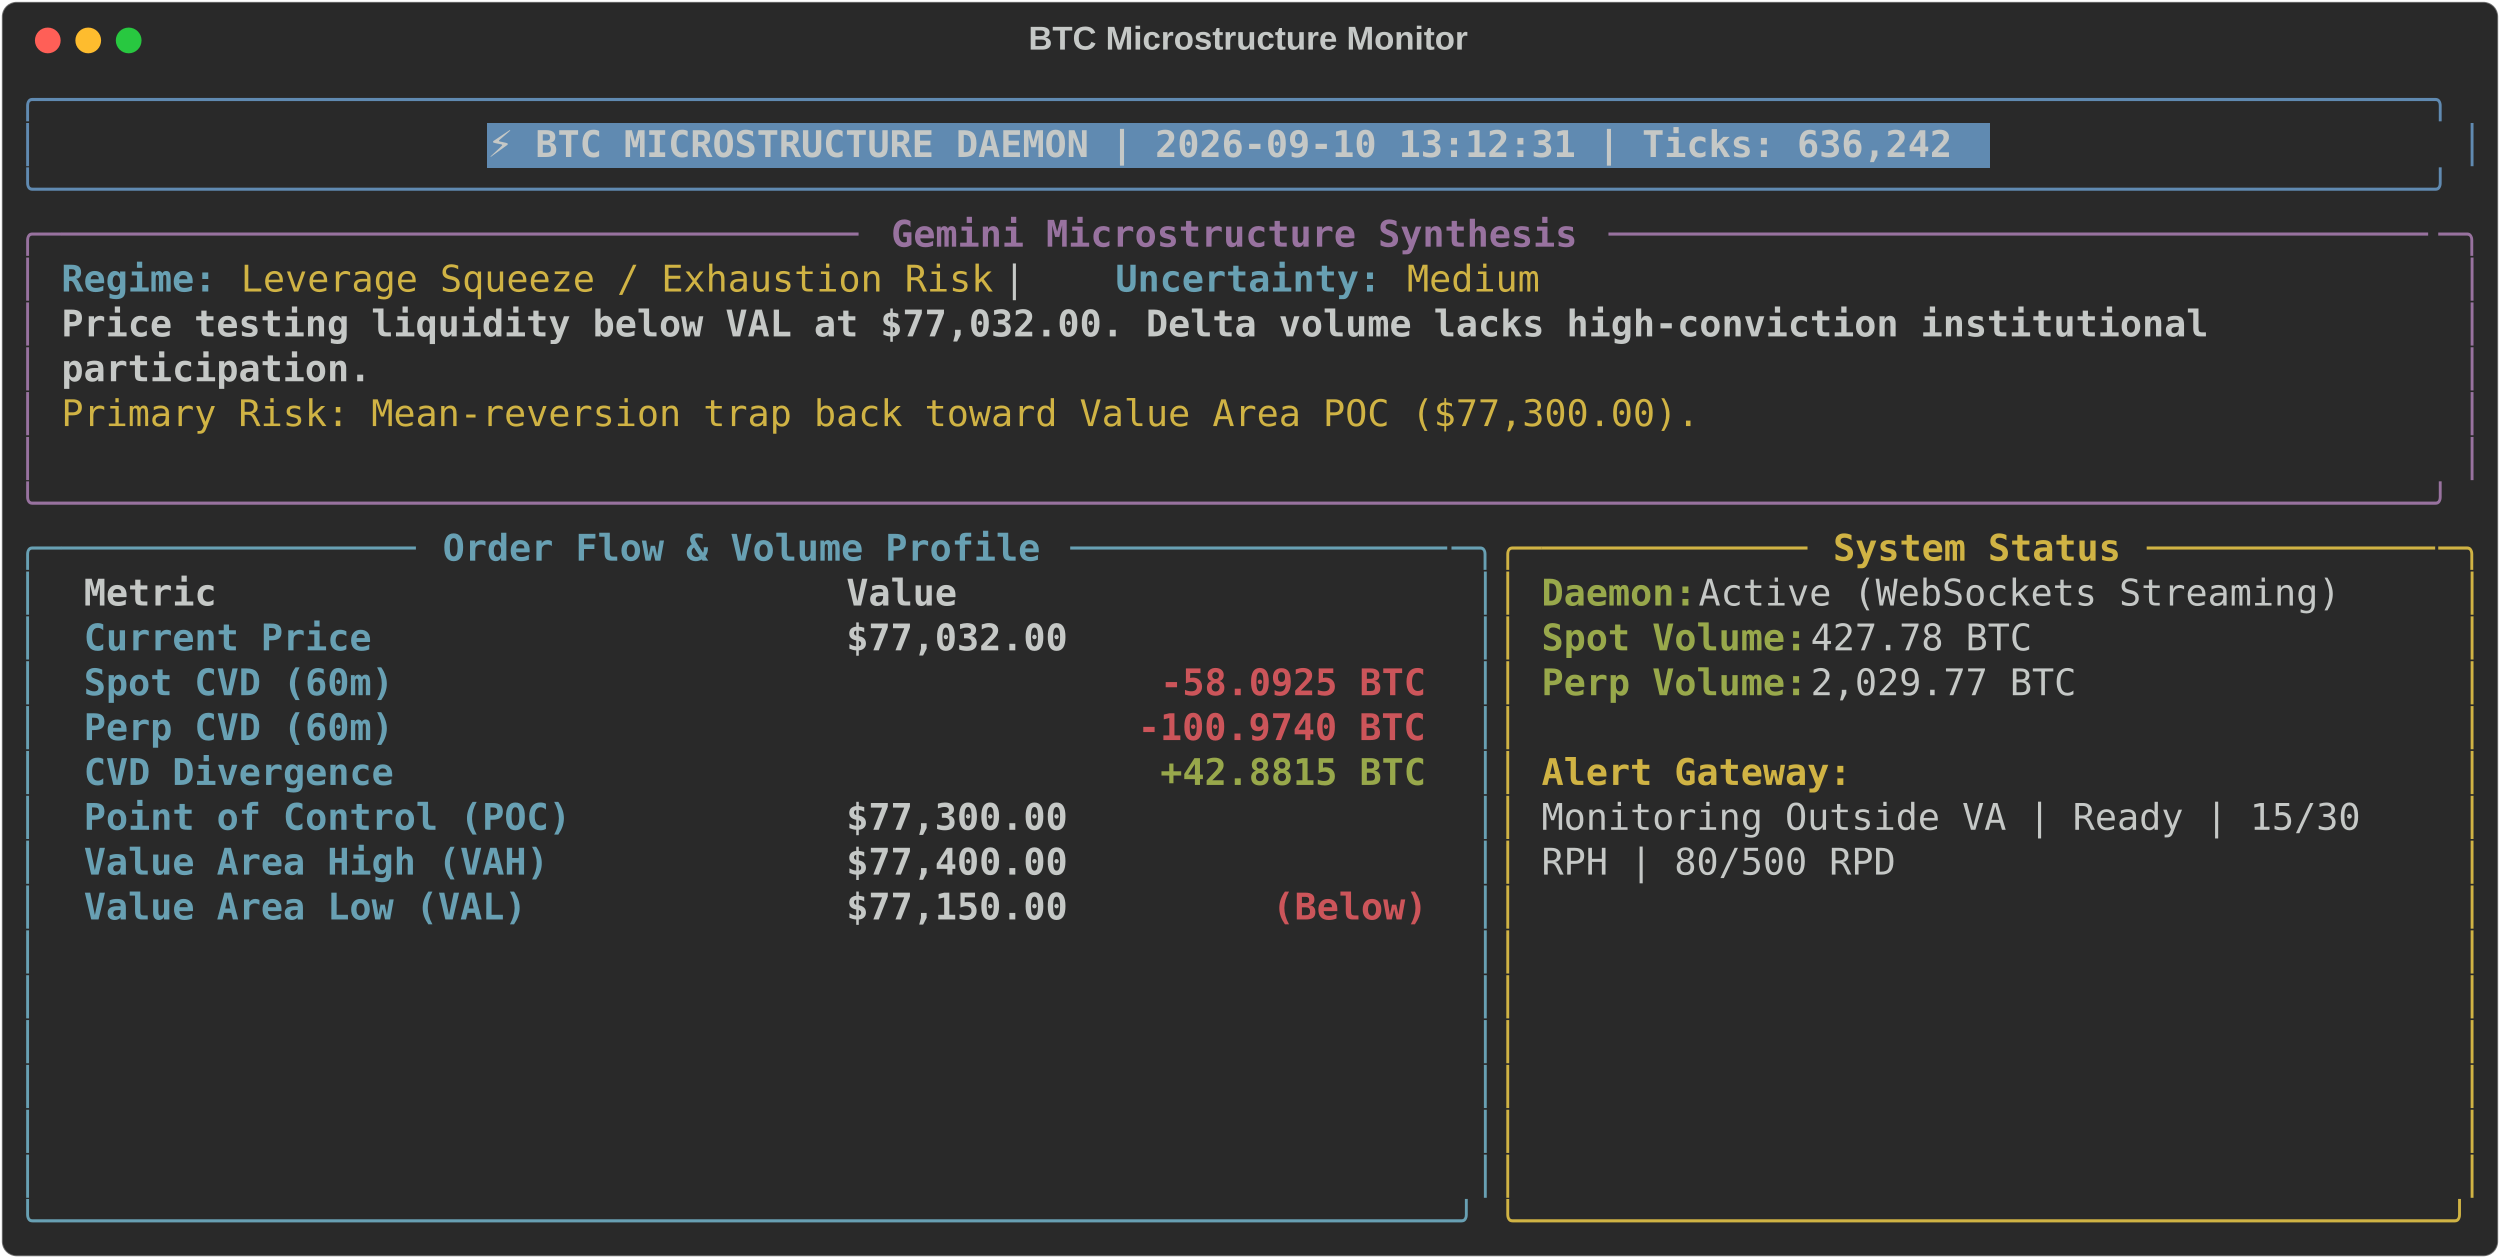
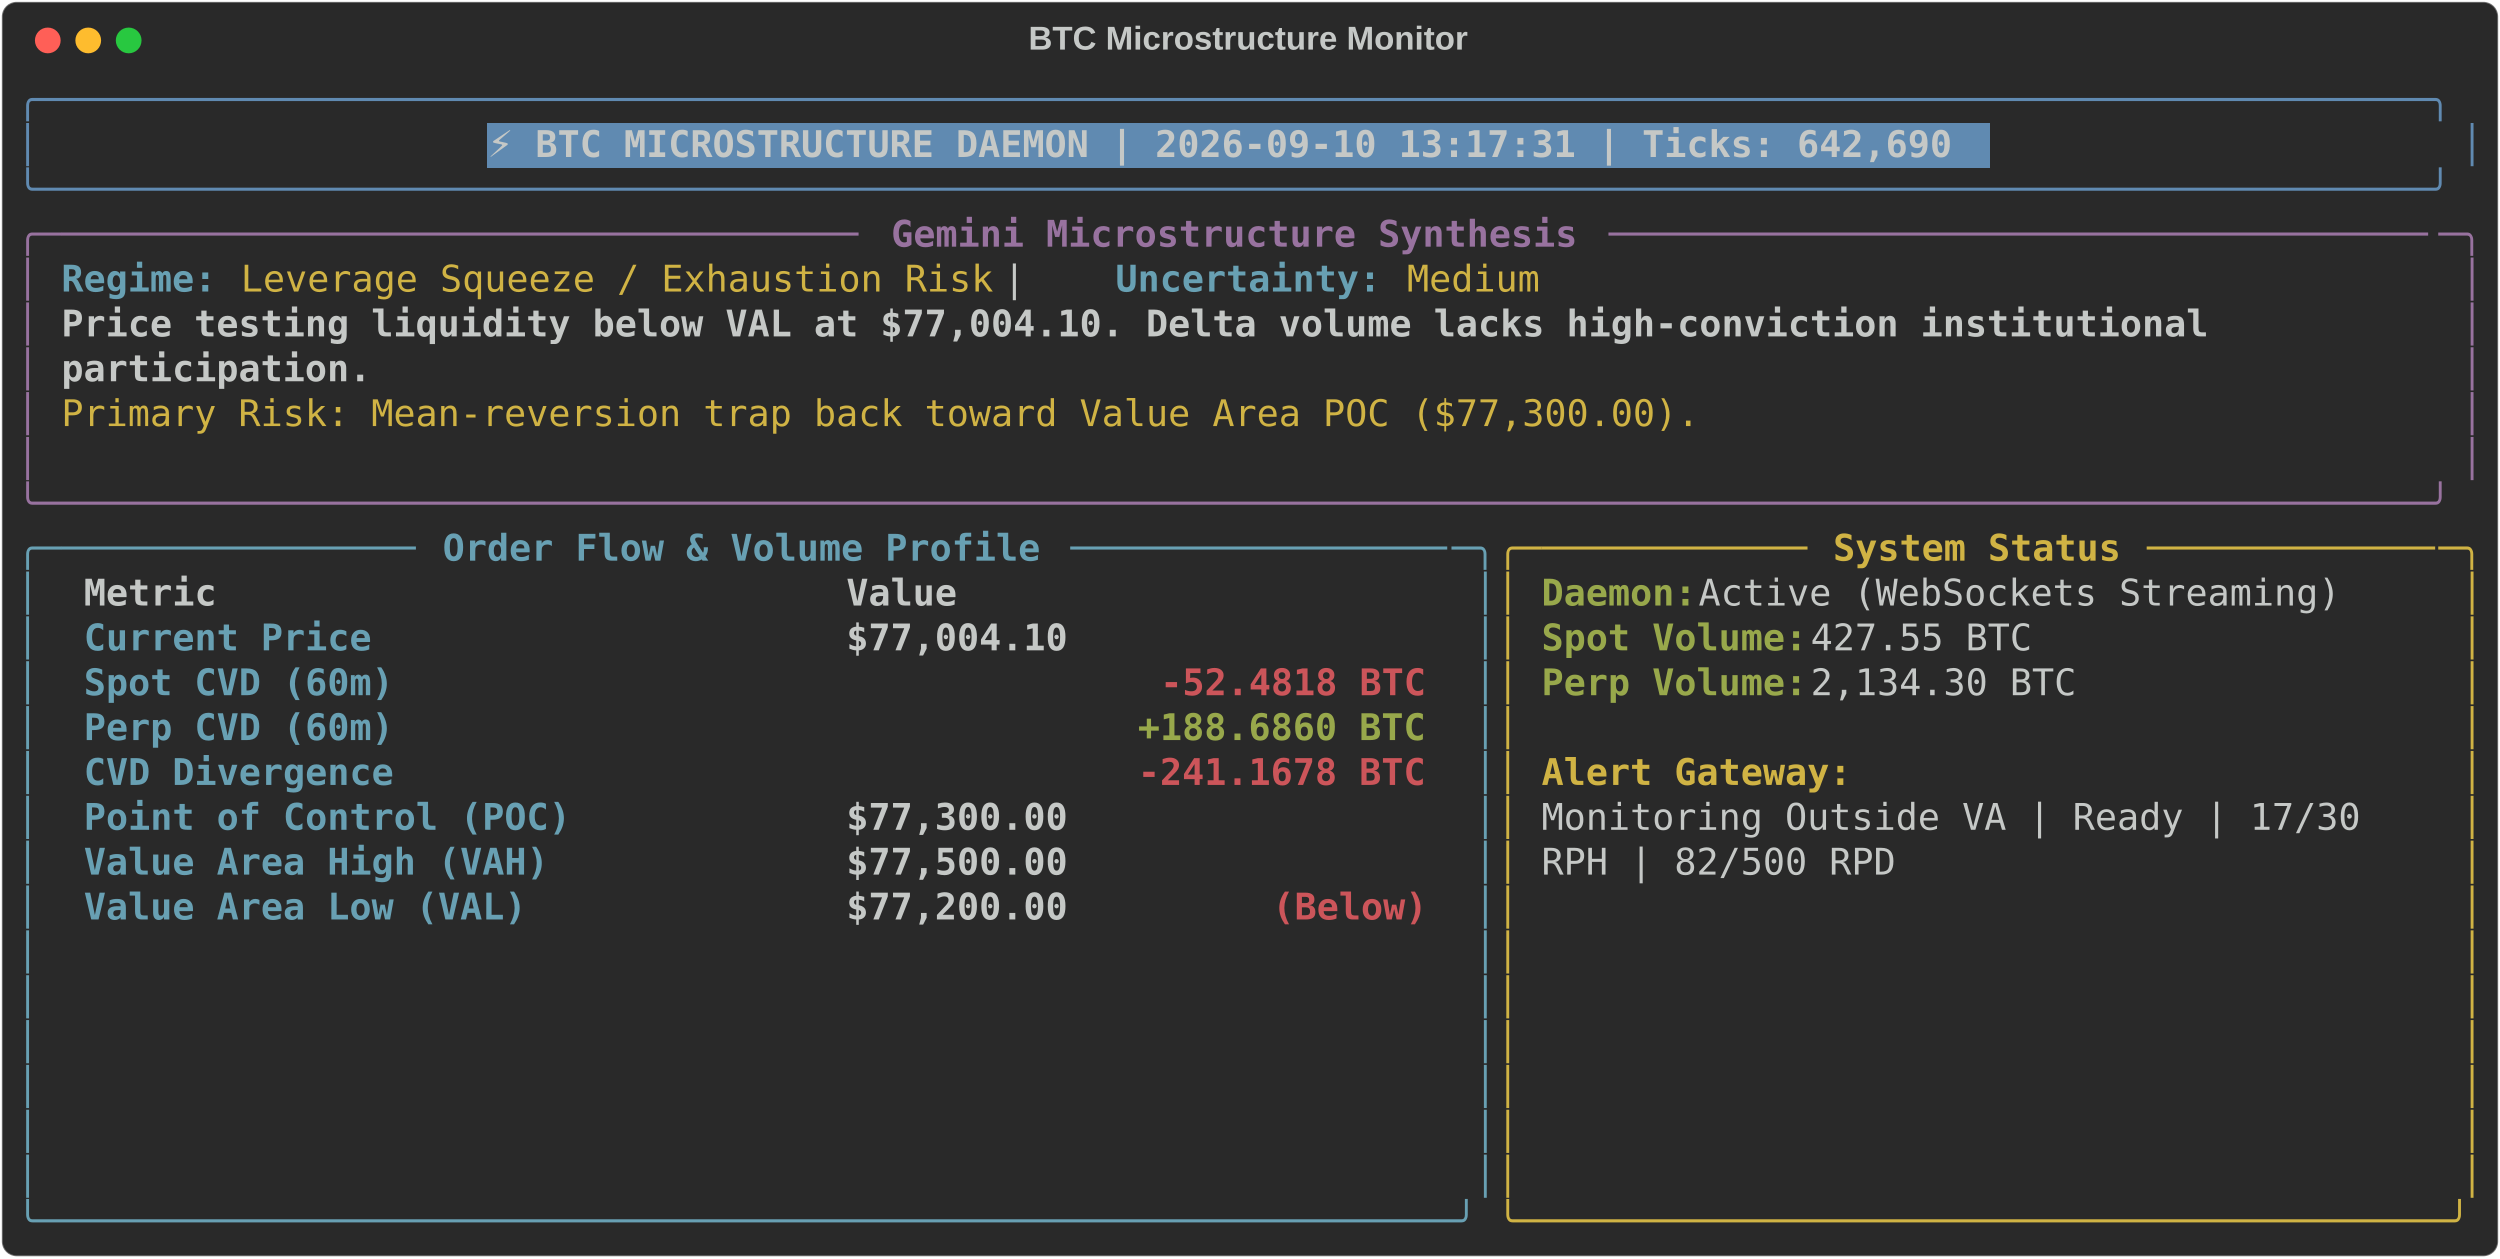
<svg xmlns="http://www.w3.org/2000/svg" class="rich-terminal" viewBox="0 0 1360 684.4">
  <style>

    @font-face {
        font-family: "Fira Code";
        src: local("FiraCode-Regular"),
                url("https://cdnjs.cloudflare.com/ajax/libs/firacode/6.2.0/woff2/FiraCode-Regular.woff2") format("woff2"),
                url("https://cdnjs.cloudflare.com/ajax/libs/firacode/6.2.0/woff/FiraCode-Regular.woff") format("woff");
        font-style: normal;
        font-weight: 400;
    }
    @font-face {
        font-family: "Fira Code";
        src: local("FiraCode-Bold"),
                url("https://cdnjs.cloudflare.com/ajax/libs/firacode/6.2.0/woff2/FiraCode-Bold.woff2") format("woff2"),
                url("https://cdnjs.cloudflare.com/ajax/libs/firacode/6.2.0/woff/FiraCode-Bold.woff") format("woff");
        font-style: bold;
        font-weight: 700;
    }

-     .terminal-1082432716-matrix {
+     .terminal-3549732067-matrix {
        font-family: Fira Code, monospace;
        font-size: 20px;
        line-height: 24.4px;
        font-variant-east-asian: full-width;
    }

-     .terminal-1082432716-title {
+     .terminal-3549732067-title {
        font-size: 18px;
        font-weight: bold;
        font-family: arial;
    }

-     .terminal-1082432716-r1 { fill: #608ab1 }
- .terminal-1082432716-r2 { fill: #c5c8c6 }
- .terminal-1082432716-r3 { fill: #c5c8c6;font-weight: bold }
- .terminal-1082432716-r4 { fill: #98729f }
- .terminal-1082432716-r5 { fill: #98729f;font-weight: bold }
- .terminal-1082432716-r6 { fill: #68a0b3;font-weight: bold }
- .terminal-1082432716-r7 { fill: #d0b344 }
- .terminal-1082432716-r8 { fill: #68a0b3 }
- .terminal-1082432716-r9 { fill: #d0b344;font-weight: bold }
- .terminal-1082432716-r10 { fill: #98a84b;font-weight: bold }
- .terminal-1082432716-r11 { fill: #cc555a;font-weight: bold }
+     .terminal-3549732067-r1 { fill: #608ab1 }
+ .terminal-3549732067-r2 { fill: #c5c8c6 }
+ .terminal-3549732067-r3 { fill: #c5c8c6;font-weight: bold }
+ .terminal-3549732067-r4 { fill: #98729f }
+ .terminal-3549732067-r5 { fill: #98729f;font-weight: bold }
+ .terminal-3549732067-r6 { fill: #68a0b3;font-weight: bold }
+ .terminal-3549732067-r7 { fill: #d0b344 }
+ .terminal-3549732067-r8 { fill: #68a0b3 }
+ .terminal-3549732067-r9 { fill: #d0b344;font-weight: bold }
+ .terminal-3549732067-r10 { fill: #98a84b;font-weight: bold }
+ .terminal-3549732067-r11 { fill: #cc555a;font-weight: bold }
    </style>
  <defs>
-     <clipPath id="terminal-1082432716-clip-terminal">
+     <clipPath id="terminal-3549732067-clip-terminal">
      <rect x="0" y="0" width="1341.0" height="633.4" />
    </clipPath>
-     <clipPath id="terminal-1082432716-line-0">
+     <clipPath id="terminal-3549732067-line-0">
      <rect x="0" y="1.5" width="1342" height="24.65" />
    </clipPath>
-     <clipPath id="terminal-1082432716-line-1">
+     <clipPath id="terminal-3549732067-line-1">
      <rect x="0" y="25.9" width="1342" height="24.65" />
    </clipPath>
-     <clipPath id="terminal-1082432716-line-2">
+     <clipPath id="terminal-3549732067-line-2">
      <rect x="0" y="50.3" width="1342" height="24.65" />
    </clipPath>
-     <clipPath id="terminal-1082432716-line-3">
+     <clipPath id="terminal-3549732067-line-3">
      <rect x="0" y="74.7" width="1342" height="24.65" />
    </clipPath>
-     <clipPath id="terminal-1082432716-line-4">
+     <clipPath id="terminal-3549732067-line-4">
      <rect x="0" y="99.1" width="1342" height="24.65" />
    </clipPath>
-     <clipPath id="terminal-1082432716-line-5">
+     <clipPath id="terminal-3549732067-line-5">
      <rect x="0" y="123.5" width="1342" height="24.65" />
    </clipPath>
-     <clipPath id="terminal-1082432716-line-6">
+     <clipPath id="terminal-3549732067-line-6">
      <rect x="0" y="147.9" width="1342" height="24.65" />
    </clipPath>
-     <clipPath id="terminal-1082432716-line-7">
+     <clipPath id="terminal-3549732067-line-7">
      <rect x="0" y="172.3" width="1342" height="24.65" />
    </clipPath>
-     <clipPath id="terminal-1082432716-line-8">
+     <clipPath id="terminal-3549732067-line-8">
      <rect x="0" y="196.7" width="1342" height="24.65" />
    </clipPath>
-     <clipPath id="terminal-1082432716-line-9">
+     <clipPath id="terminal-3549732067-line-9">
      <rect x="0" y="221.1" width="1342" height="24.65" />
    </clipPath>
-     <clipPath id="terminal-1082432716-line-10">
+     <clipPath id="terminal-3549732067-line-10">
      <rect x="0" y="245.5" width="1342" height="24.65" />
    </clipPath>
-     <clipPath id="terminal-1082432716-line-11">
+     <clipPath id="terminal-3549732067-line-11">
      <rect x="0" y="269.9" width="1342" height="24.65" />
    </clipPath>
-     <clipPath id="terminal-1082432716-line-12">
+     <clipPath id="terminal-3549732067-line-12">
      <rect x="0" y="294.3" width="1342" height="24.65" />
    </clipPath>
-     <clipPath id="terminal-1082432716-line-13">
+     <clipPath id="terminal-3549732067-line-13">
      <rect x="0" y="318.7" width="1342" height="24.65" />
    </clipPath>
-     <clipPath id="terminal-1082432716-line-14">
+     <clipPath id="terminal-3549732067-line-14">
      <rect x="0" y="343.1" width="1342" height="24.65" />
    </clipPath>
-     <clipPath id="terminal-1082432716-line-15">
+     <clipPath id="terminal-3549732067-line-15">
      <rect x="0" y="367.5" width="1342" height="24.65" />
    </clipPath>
-     <clipPath id="terminal-1082432716-line-16">
+     <clipPath id="terminal-3549732067-line-16">
      <rect x="0" y="391.9" width="1342" height="24.65" />
    </clipPath>
-     <clipPath id="terminal-1082432716-line-17">
+     <clipPath id="terminal-3549732067-line-17">
      <rect x="0" y="416.3" width="1342" height="24.65" />
    </clipPath>
-     <clipPath id="terminal-1082432716-line-18">
+     <clipPath id="terminal-3549732067-line-18">
      <rect x="0" y="440.7" width="1342" height="24.65" />
    </clipPath>
-     <clipPath id="terminal-1082432716-line-19">
+     <clipPath id="terminal-3549732067-line-19">
      <rect x="0" y="465.1" width="1342" height="24.65" />
    </clipPath>
-     <clipPath id="terminal-1082432716-line-20">
+     <clipPath id="terminal-3549732067-line-20">
      <rect x="0" y="489.5" width="1342" height="24.65" />
    </clipPath>
-     <clipPath id="terminal-1082432716-line-21">
+     <clipPath id="terminal-3549732067-line-21">
      <rect x="0" y="513.9" width="1342" height="24.65" />
    </clipPath>
-     <clipPath id="terminal-1082432716-line-22">
+     <clipPath id="terminal-3549732067-line-22">
      <rect x="0" y="538.3" width="1342" height="24.65" />
    </clipPath>
-     <clipPath id="terminal-1082432716-line-23">
+     <clipPath id="terminal-3549732067-line-23">
      <rect x="0" y="562.7" width="1342" height="24.65" />
    </clipPath>
-     <clipPath id="terminal-1082432716-line-24">
+     <clipPath id="terminal-3549732067-line-24">
      <rect x="0" y="587.1" width="1342" height="24.65" />
    </clipPath>
  </defs>
  <rect fill="#292929" stroke="rgba(255,255,255,0.35)" stroke-width="1" x="1" y="1" width="1358" height="682.4" rx="8" />
-   <text class="terminal-1082432716-title" fill="#c5c8c6" text-anchor="middle" x="679" y="27">BTC Microstructure Monitor</text>
+   <text class="terminal-3549732067-title" fill="#c5c8c6" text-anchor="middle" x="679" y="27">BTC Microstructure Monitor</text>
  <g transform="translate(26,22)">
    <circle cx="0" cy="0" r="7" fill="#ff5f57" />
    <circle cx="22" cy="0" r="7" fill="#febc2e" />
    <circle cx="44" cy="0" r="7" fill="#28c840" />
  </g>
-   <g transform="translate(9, 41)" clip-path="url(#terminal-1082432716-clip-terminal)">
+   <g transform="translate(9, 41)" clip-path="url(#terminal-3549732067-clip-terminal)">
    <rect fill="#608ab1" x="256.2" y="25.9" width="817.4" height="24.65" shape-rendering="crispEdges" />
-     <g class="terminal-1082432716-matrix">
-       <text class="terminal-1082432716-r1" x="0" y="20" textLength="1342" clip-path="url(#terminal-1082432716-line-0)">╭────────────────────────────────────────────────────────────────────────────────────────────────────────────╮</text>
-       <text class="terminal-1082432716-r2" x="1342" y="20" textLength="12.2" clip-path="url(#terminal-1082432716-line-0)">
- </text>
-       <text class="terminal-1082432716-r1" x="0" y="44.4" textLength="12.2" clip-path="url(#terminal-1082432716-line-1)">│</text>
-       <text class="terminal-1082432716-r3" x="256.2" y="44.4" textLength="805.2" clip-path="url(#terminal-1082432716-line-1)">⚡ BTC MICROSTRUCTURE DAEMON | 2026-09-10 13:12:31 | Ticks: 636,242</text>
-       <text class="terminal-1082432716-r1" x="1329.8" y="44.4" textLength="12.2" clip-path="url(#terminal-1082432716-line-1)">│</text>
-       <text class="terminal-1082432716-r2" x="1342" y="44.4" textLength="12.2" clip-path="url(#terminal-1082432716-line-1)">
- </text>
-       <text class="terminal-1082432716-r1" x="0" y="68.8" textLength="1342" clip-path="url(#terminal-1082432716-line-2)">╰────────────────────────────────────────────────────────────────────────────────────────────────────────────╯</text>
-       <text class="terminal-1082432716-r2" x="1342" y="68.8" textLength="12.2" clip-path="url(#terminal-1082432716-line-2)">
- </text>
-       <text class="terminal-1082432716-r4" x="0" y="93.2" textLength="24.4" clip-path="url(#terminal-1082432716-line-3)">╭─</text>
-       <text class="terminal-1082432716-r4" x="24.4" y="93.2" textLength="439.2" clip-path="url(#terminal-1082432716-line-3)">────────────────────────────────────</text>
-       <text class="terminal-1082432716-r5" x="475.8" y="93.2" textLength="378.2" clip-path="url(#terminal-1082432716-line-3)">Gemini Microstructure Synthesis</text>
-       <text class="terminal-1082432716-r4" x="866.2" y="93.2" textLength="451.4" clip-path="url(#terminal-1082432716-line-3)">─────────────────────────────────────</text>
-       <text class="terminal-1082432716-r4" x="1317.6" y="93.2" textLength="24.4" clip-path="url(#terminal-1082432716-line-3)">─╮</text>
-       <text class="terminal-1082432716-r2" x="1342" y="93.2" textLength="12.2" clip-path="url(#terminal-1082432716-line-3)">
- </text>
-       <text class="terminal-1082432716-r4" x="0" y="117.6" textLength="12.2" clip-path="url(#terminal-1082432716-line-4)">│</text>
-       <text class="terminal-1082432716-r6" x="24.4" y="117.6" textLength="85.4" clip-path="url(#terminal-1082432716-line-4)">Regime:</text>
-       <text class="terminal-1082432716-r7" x="122" y="117.6" textLength="414.8" clip-path="url(#terminal-1082432716-line-4)">Leverage Squeeze / Exhaustion Risk</text>
-       <text class="terminal-1082432716-r2" x="536.8" y="117.6" textLength="61" clip-path="url(#terminal-1082432716-line-4)">  |  </text>
-       <text class="terminal-1082432716-r6" x="597.8" y="117.6" textLength="146.4" clip-path="url(#terminal-1082432716-line-4)">Uncertainty:</text>
-       <text class="terminal-1082432716-r7" x="756.4" y="117.6" textLength="73.2" clip-path="url(#terminal-1082432716-line-4)">Medium</text>
-       <text class="terminal-1082432716-r4" x="1329.8" y="117.6" textLength="12.2" clip-path="url(#terminal-1082432716-line-4)">│</text>
-       <text class="terminal-1082432716-r2" x="1342" y="117.6" textLength="12.2" clip-path="url(#terminal-1082432716-line-4)">
- </text>
-       <text class="terminal-1082432716-r4" x="0" y="142" textLength="12.2" clip-path="url(#terminal-1082432716-line-5)">│</text>
-       <text class="terminal-1082432716-r3" x="24.4" y="142" textLength="1195.6" clip-path="url(#terminal-1082432716-line-5)">Price testing liquidity below VAL at $77,032.00. Delta volume lacks high-conviction institutional </text>
-       <text class="terminal-1082432716-r4" x="1329.8" y="142" textLength="12.2" clip-path="url(#terminal-1082432716-line-5)">│</text>
-       <text class="terminal-1082432716-r2" x="1342" y="142" textLength="12.2" clip-path="url(#terminal-1082432716-line-5)">
- </text>
-       <text class="terminal-1082432716-r4" x="0" y="166.4" textLength="12.2" clip-path="url(#terminal-1082432716-line-6)">│</text>
-       <text class="terminal-1082432716-r3" x="24.4" y="166.4" textLength="170.8" clip-path="url(#terminal-1082432716-line-6)">participation.</text>
-       <text class="terminal-1082432716-r4" x="1329.8" y="166.4" textLength="12.2" clip-path="url(#terminal-1082432716-line-6)">│</text>
-       <text class="terminal-1082432716-r2" x="1342" y="166.4" textLength="12.2" clip-path="url(#terminal-1082432716-line-6)">
- </text>
-       <text class="terminal-1082432716-r4" x="0" y="190.8" textLength="12.2" clip-path="url(#terminal-1082432716-line-7)">│</text>
-       <text class="terminal-1082432716-r7" x="24.4" y="190.8" textLength="902.8" clip-path="url(#terminal-1082432716-line-7)">Primary Risk: Mean-reversion trap back toward Value Area POC ($77,300.00).</text>
-       <text class="terminal-1082432716-r4" x="1329.8" y="190.8" textLength="12.2" clip-path="url(#terminal-1082432716-line-7)">│</text>
-       <text class="terminal-1082432716-r2" x="1342" y="190.8" textLength="12.2" clip-path="url(#terminal-1082432716-line-7)">
- </text>
-       <text class="terminal-1082432716-r4" x="0" y="215.2" textLength="12.2" clip-path="url(#terminal-1082432716-line-8)">│</text>
-       <text class="terminal-1082432716-r4" x="1329.8" y="215.2" textLength="12.2" clip-path="url(#terminal-1082432716-line-8)">│</text>
-       <text class="terminal-1082432716-r2" x="1342" y="215.2" textLength="12.2" clip-path="url(#terminal-1082432716-line-8)">
- </text>
-       <text class="terminal-1082432716-r4" x="0" y="239.6" textLength="1342" clip-path="url(#terminal-1082432716-line-9)">╰────────────────────────────────────────────────────────────────────────────────────────────────────────────╯</text>
-       <text class="terminal-1082432716-r2" x="1342" y="239.6" textLength="12.2" clip-path="url(#terminal-1082432716-line-9)">
- </text>
-       <text class="terminal-1082432716-r8" x="0" y="264" textLength="24.4" clip-path="url(#terminal-1082432716-line-10)">╭─</text>
-       <text class="terminal-1082432716-r8" x="24.4" y="264" textLength="195.2" clip-path="url(#terminal-1082432716-line-10)">────────────────</text>
-       <text class="terminal-1082432716-r6" x="231.8" y="264" textLength="329.4" clip-path="url(#terminal-1082432716-line-10)">Order Flow &amp; Volume Profile</text>
-       <text class="terminal-1082432716-r8" x="573.4" y="264" textLength="207.4" clip-path="url(#terminal-1082432716-line-10)">─────────────────</text>
-       <text class="terminal-1082432716-r8" x="780.8" y="264" textLength="24.4" clip-path="url(#terminal-1082432716-line-10)">─╮</text>
-       <text class="terminal-1082432716-r7" x="805.2" y="264" textLength="24.4" clip-path="url(#terminal-1082432716-line-10)">╭─</text>
-       <text class="terminal-1082432716-r7" x="829.6" y="264" textLength="146.4" clip-path="url(#terminal-1082432716-line-10)">────────────</text>
-       <text class="terminal-1082432716-r9" x="988.2" y="264" textLength="158.6" clip-path="url(#terminal-1082432716-line-10)">System Status</text>
-       <text class="terminal-1082432716-r7" x="1159" y="264" textLength="158.6" clip-path="url(#terminal-1082432716-line-10)">─────────────</text>
-       <text class="terminal-1082432716-r7" x="1317.6" y="264" textLength="24.4" clip-path="url(#terminal-1082432716-line-10)">─╮</text>
-       <text class="terminal-1082432716-r2" x="1342" y="264" textLength="12.2" clip-path="url(#terminal-1082432716-line-10)">
- </text>
-       <text class="terminal-1082432716-r8" x="0" y="288.4" textLength="12.2" clip-path="url(#terminal-1082432716-line-11)">│</text>
-       <text class="terminal-1082432716-r3" x="36.6" y="288.4" textLength="390.4" clip-path="url(#terminal-1082432716-line-11)">Metric                          </text>
-       <text class="terminal-1082432716-r3" x="451.4" y="288.4" textLength="317.2" clip-path="url(#terminal-1082432716-line-11)">                     Value</text>
-       <text class="terminal-1082432716-r8" x="793" y="288.4" textLength="12.2" clip-path="url(#terminal-1082432716-line-11)">│</text>
-       <text class="terminal-1082432716-r7" x="805.2" y="288.4" textLength="12.2" clip-path="url(#terminal-1082432716-line-11)">│</text>
-       <text class="terminal-1082432716-r10" x="829.6" y="288.4" textLength="85.4" clip-path="url(#terminal-1082432716-line-11)">Daemon:</text>
-       <text class="terminal-1082432716-r2" x="915" y="288.4" textLength="366" clip-path="url(#terminal-1082432716-line-11)"> Active (WebSockets Streaming)</text>
-       <text class="terminal-1082432716-r7" x="1329.8" y="288.4" textLength="12.2" clip-path="url(#terminal-1082432716-line-11)">│</text>
-       <text class="terminal-1082432716-r2" x="1342" y="288.4" textLength="12.2" clip-path="url(#terminal-1082432716-line-11)">
- </text>
-       <text class="terminal-1082432716-r8" x="0" y="312.8" textLength="12.2" clip-path="url(#terminal-1082432716-line-12)">│</text>
-       <text class="terminal-1082432716-r6" x="36.6" y="312.8" textLength="390.4" clip-path="url(#terminal-1082432716-line-12)">Current Price                   </text>
-       <text class="terminal-1082432716-r3" x="451.4" y="312.8" textLength="317.2" clip-path="url(#terminal-1082432716-line-12)">                $77,032.00</text>
-       <text class="terminal-1082432716-r8" x="793" y="312.8" textLength="12.2" clip-path="url(#terminal-1082432716-line-12)">│</text>
-       <text class="terminal-1082432716-r7" x="805.2" y="312.8" textLength="12.2" clip-path="url(#terminal-1082432716-line-12)">│</text>
-       <text class="terminal-1082432716-r10" x="829.6" y="312.8" textLength="146.4" clip-path="url(#terminal-1082432716-line-12)">Spot Volume:</text>
-       <text class="terminal-1082432716-r2" x="976" y="312.8" textLength="134.2" clip-path="url(#terminal-1082432716-line-12)"> 427.78 BTC</text>
-       <text class="terminal-1082432716-r7" x="1329.8" y="312.8" textLength="12.2" clip-path="url(#terminal-1082432716-line-12)">│</text>
-       <text class="terminal-1082432716-r2" x="1342" y="312.8" textLength="12.2" clip-path="url(#terminal-1082432716-line-12)">
- </text>
-       <text class="terminal-1082432716-r8" x="0" y="337.2" textLength="12.2" clip-path="url(#terminal-1082432716-line-13)">│</text>
-       <text class="terminal-1082432716-r6" x="36.6" y="337.2" textLength="390.4" clip-path="url(#terminal-1082432716-line-13)">Spot CVD (60m)                  </text>
-       <text class="terminal-1082432716-r11" x="622.2" y="337.2" textLength="146.4" clip-path="url(#terminal-1082432716-line-13)">-58.0925 BTC</text>
-       <text class="terminal-1082432716-r8" x="793" y="337.2" textLength="12.2" clip-path="url(#terminal-1082432716-line-13)">│</text>
-       <text class="terminal-1082432716-r7" x="805.2" y="337.2" textLength="12.2" clip-path="url(#terminal-1082432716-line-13)">│</text>
-       <text class="terminal-1082432716-r10" x="829.6" y="337.2" textLength="146.4" clip-path="url(#terminal-1082432716-line-13)">Perp Volume:</text>
-       <text class="terminal-1082432716-r2" x="976" y="337.2" textLength="158.6" clip-path="url(#terminal-1082432716-line-13)"> 2,029.77 BTC</text>
-       <text class="terminal-1082432716-r7" x="1329.8" y="337.2" textLength="12.2" clip-path="url(#terminal-1082432716-line-13)">│</text>
-       <text class="terminal-1082432716-r2" x="1342" y="337.2" textLength="12.2" clip-path="url(#terminal-1082432716-line-13)">
- </text>
-       <text class="terminal-1082432716-r8" x="0" y="361.6" textLength="12.2" clip-path="url(#terminal-1082432716-line-14)">│</text>
-       <text class="terminal-1082432716-r6" x="36.6" y="361.6" textLength="390.4" clip-path="url(#terminal-1082432716-line-14)">Perp CVD (60m)                  </text>
-       <text class="terminal-1082432716-r11" x="610" y="361.6" textLength="158.6" clip-path="url(#terminal-1082432716-line-14)">-100.9740 BTC</text>
-       <text class="terminal-1082432716-r8" x="793" y="361.6" textLength="12.2" clip-path="url(#terminal-1082432716-line-14)">│</text>
-       <text class="terminal-1082432716-r7" x="805.2" y="361.6" textLength="12.2" clip-path="url(#terminal-1082432716-line-14)">│</text>
-       <text class="terminal-1082432716-r7" x="1329.8" y="361.6" textLength="12.2" clip-path="url(#terminal-1082432716-line-14)">│</text>
-       <text class="terminal-1082432716-r2" x="1342" y="361.6" textLength="12.2" clip-path="url(#terminal-1082432716-line-14)">
- </text>
-       <text class="terminal-1082432716-r8" x="0" y="386" textLength="12.2" clip-path="url(#terminal-1082432716-line-15)">│</text>
-       <text class="terminal-1082432716-r6" x="36.6" y="386" textLength="390.4" clip-path="url(#terminal-1082432716-line-15)">CVD Divergence                  </text>
-       <text class="terminal-1082432716-r10" x="622.2" y="386" textLength="146.4" clip-path="url(#terminal-1082432716-line-15)">+42.8815 BTC</text>
-       <text class="terminal-1082432716-r8" x="793" y="386" textLength="12.2" clip-path="url(#terminal-1082432716-line-15)">│</text>
-       <text class="terminal-1082432716-r7" x="805.2" y="386" textLength="12.2" clip-path="url(#terminal-1082432716-line-15)">│</text>
-       <text class="terminal-1082432716-r9" x="829.6" y="386" textLength="170.8" clip-path="url(#terminal-1082432716-line-15)">Alert Gateway:</text>
-       <text class="terminal-1082432716-r7" x="1329.8" y="386" textLength="12.2" clip-path="url(#terminal-1082432716-line-15)">│</text>
-       <text class="terminal-1082432716-r2" x="1342" y="386" textLength="12.2" clip-path="url(#terminal-1082432716-line-15)">
- </text>
-       <text class="terminal-1082432716-r8" x="0" y="410.4" textLength="12.2" clip-path="url(#terminal-1082432716-line-16)">│</text>
-       <text class="terminal-1082432716-r6" x="36.6" y="410.4" textLength="390.4" clip-path="url(#terminal-1082432716-line-16)">Point of Control (POC)          </text>
-       <text class="terminal-1082432716-r3" x="451.4" y="410.4" textLength="317.2" clip-path="url(#terminal-1082432716-line-16)">                $77,300.00</text>
-       <text class="terminal-1082432716-r8" x="793" y="410.4" textLength="12.2" clip-path="url(#terminal-1082432716-line-16)">│</text>
-       <text class="terminal-1082432716-r7" x="805.2" y="410.4" textLength="12.2" clip-path="url(#terminal-1082432716-line-16)">│</text>
-       <text class="terminal-1082432716-r2" x="829.6" y="410.4" textLength="463.6" clip-path="url(#terminal-1082432716-line-16)">Monitoring Outside VA | Ready | 15/30 </text>
-       <text class="terminal-1082432716-r7" x="1329.8" y="410.4" textLength="12.2" clip-path="url(#terminal-1082432716-line-16)">│</text>
-       <text class="terminal-1082432716-r2" x="1342" y="410.4" textLength="12.2" clip-path="url(#terminal-1082432716-line-16)">
- </text>
-       <text class="terminal-1082432716-r8" x="0" y="434.8" textLength="12.2" clip-path="url(#terminal-1082432716-line-17)">│</text>
-       <text class="terminal-1082432716-r6" x="36.6" y="434.8" textLength="390.4" clip-path="url(#terminal-1082432716-line-17)">Value Area High (VAH)           </text>
-       <text class="terminal-1082432716-r3" x="451.4" y="434.8" textLength="317.2" clip-path="url(#terminal-1082432716-line-17)">                $77,400.00</text>
-       <text class="terminal-1082432716-r8" x="793" y="434.8" textLength="12.2" clip-path="url(#terminal-1082432716-line-17)">│</text>
-       <text class="terminal-1082432716-r7" x="805.2" y="434.8" textLength="12.2" clip-path="url(#terminal-1082432716-line-17)">│</text>
-       <text class="terminal-1082432716-r2" x="829.6" y="434.8" textLength="195.2" clip-path="url(#terminal-1082432716-line-17)">RPH | 80/500 RPD</text>
-       <text class="terminal-1082432716-r7" x="1329.8" y="434.8" textLength="12.2" clip-path="url(#terminal-1082432716-line-17)">│</text>
-       <text class="terminal-1082432716-r2" x="1342" y="434.8" textLength="12.2" clip-path="url(#terminal-1082432716-line-17)">
- </text>
-       <text class="terminal-1082432716-r8" x="0" y="459.2" textLength="12.2" clip-path="url(#terminal-1082432716-line-18)">│</text>
-       <text class="terminal-1082432716-r6" x="36.6" y="459.2" textLength="390.4" clip-path="url(#terminal-1082432716-line-18)">Value Area Low (VAL)            </text>
-       <text class="terminal-1082432716-r3" x="451.4" y="459.2" textLength="231.8" clip-path="url(#terminal-1082432716-line-18)">        $77,150.00 </text>
-       <text class="terminal-1082432716-r11" x="683.2" y="459.2" textLength="85.4" clip-path="url(#terminal-1082432716-line-18)">(Below)</text>
-       <text class="terminal-1082432716-r8" x="793" y="459.2" textLength="12.2" clip-path="url(#terminal-1082432716-line-18)">│</text>
-       <text class="terminal-1082432716-r7" x="805.2" y="459.2" textLength="12.2" clip-path="url(#terminal-1082432716-line-18)">│</text>
-       <text class="terminal-1082432716-r7" x="1329.8" y="459.2" textLength="12.2" clip-path="url(#terminal-1082432716-line-18)">│</text>
-       <text class="terminal-1082432716-r2" x="1342" y="459.2" textLength="12.2" clip-path="url(#terminal-1082432716-line-18)">
- </text>
-       <text class="terminal-1082432716-r8" x="0" y="483.6" textLength="12.2" clip-path="url(#terminal-1082432716-line-19)">│</text>
-       <text class="terminal-1082432716-r8" x="793" y="483.6" textLength="12.2" clip-path="url(#terminal-1082432716-line-19)">│</text>
-       <text class="terminal-1082432716-r7" x="805.2" y="483.6" textLength="12.2" clip-path="url(#terminal-1082432716-line-19)">│</text>
-       <text class="terminal-1082432716-r7" x="1329.8" y="483.6" textLength="12.2" clip-path="url(#terminal-1082432716-line-19)">│</text>
-       <text class="terminal-1082432716-r2" x="1342" y="483.6" textLength="12.2" clip-path="url(#terminal-1082432716-line-19)">
- </text>
-       <text class="terminal-1082432716-r8" x="0" y="508" textLength="12.2" clip-path="url(#terminal-1082432716-line-20)">│</text>
-       <text class="terminal-1082432716-r8" x="793" y="508" textLength="12.2" clip-path="url(#terminal-1082432716-line-20)">│</text>
-       <text class="terminal-1082432716-r7" x="805.2" y="508" textLength="12.2" clip-path="url(#terminal-1082432716-line-20)">│</text>
-       <text class="terminal-1082432716-r7" x="1329.8" y="508" textLength="12.2" clip-path="url(#terminal-1082432716-line-20)">│</text>
-       <text class="terminal-1082432716-r2" x="1342" y="508" textLength="12.2" clip-path="url(#terminal-1082432716-line-20)">
- </text>
-       <text class="terminal-1082432716-r8" x="0" y="532.4" textLength="12.2" clip-path="url(#terminal-1082432716-line-21)">│</text>
-       <text class="terminal-1082432716-r8" x="793" y="532.4" textLength="12.2" clip-path="url(#terminal-1082432716-line-21)">│</text>
-       <text class="terminal-1082432716-r7" x="805.2" y="532.4" textLength="12.2" clip-path="url(#terminal-1082432716-line-21)">│</text>
-       <text class="terminal-1082432716-r7" x="1329.8" y="532.4" textLength="12.2" clip-path="url(#terminal-1082432716-line-21)">│</text>
-       <text class="terminal-1082432716-r2" x="1342" y="532.4" textLength="12.2" clip-path="url(#terminal-1082432716-line-21)">
- </text>
-       <text class="terminal-1082432716-r8" x="0" y="556.8" textLength="12.2" clip-path="url(#terminal-1082432716-line-22)">│</text>
-       <text class="terminal-1082432716-r8" x="793" y="556.8" textLength="12.2" clip-path="url(#terminal-1082432716-line-22)">│</text>
-       <text class="terminal-1082432716-r7" x="805.2" y="556.8" textLength="12.2" clip-path="url(#terminal-1082432716-line-22)">│</text>
-       <text class="terminal-1082432716-r7" x="1329.8" y="556.8" textLength="12.2" clip-path="url(#terminal-1082432716-line-22)">│</text>
-       <text class="terminal-1082432716-r2" x="1342" y="556.8" textLength="12.2" clip-path="url(#terminal-1082432716-line-22)">
- </text>
-       <text class="terminal-1082432716-r8" x="0" y="581.2" textLength="12.2" clip-path="url(#terminal-1082432716-line-23)">│</text>
-       <text class="terminal-1082432716-r8" x="793" y="581.2" textLength="12.2" clip-path="url(#terminal-1082432716-line-23)">│</text>
-       <text class="terminal-1082432716-r7" x="805.2" y="581.2" textLength="12.2" clip-path="url(#terminal-1082432716-line-23)">│</text>
-       <text class="terminal-1082432716-r7" x="1329.8" y="581.2" textLength="12.2" clip-path="url(#terminal-1082432716-line-23)">│</text>
-       <text class="terminal-1082432716-r2" x="1342" y="581.2" textLength="12.2" clip-path="url(#terminal-1082432716-line-23)">
- </text>
-       <text class="terminal-1082432716-r8" x="0" y="605.6" textLength="12.2" clip-path="url(#terminal-1082432716-line-24)">│</text>
-       <text class="terminal-1082432716-r8" x="793" y="605.6" textLength="12.2" clip-path="url(#terminal-1082432716-line-24)">│</text>
-       <text class="terminal-1082432716-r7" x="805.2" y="605.6" textLength="12.2" clip-path="url(#terminal-1082432716-line-24)">│</text>
-       <text class="terminal-1082432716-r7" x="1329.8" y="605.6" textLength="12.2" clip-path="url(#terminal-1082432716-line-24)">│</text>
-       <text class="terminal-1082432716-r2" x="1342" y="605.6" textLength="12.2" clip-path="url(#terminal-1082432716-line-24)">
- </text>
-       <text class="terminal-1082432716-r8" x="0" y="630" textLength="805.2" clip-path="url(#terminal-1082432716-line-25)">╰────────────────────────────────────────────────────────────────╯</text>
-       <text class="terminal-1082432716-r7" x="805.2" y="630" textLength="536.8" clip-path="url(#terminal-1082432716-line-25)">╰──────────────────────────────────────────╯</text>
-       <text class="terminal-1082432716-r2" x="1342" y="630" textLength="12.2" clip-path="url(#terminal-1082432716-line-25)">
+     <g class="terminal-3549732067-matrix">
+       <text class="terminal-3549732067-r1" x="0" y="20" textLength="1342" clip-path="url(#terminal-3549732067-line-0)">╭────────────────────────────────────────────────────────────────────────────────────────────────────────────╮</text>
+       <text class="terminal-3549732067-r2" x="1342" y="20" textLength="12.2" clip-path="url(#terminal-3549732067-line-0)">
+ </text>
+       <text class="terminal-3549732067-r1" x="0" y="44.4" textLength="12.2" clip-path="url(#terminal-3549732067-line-1)">│</text>
+       <text class="terminal-3549732067-r3" x="256.2" y="44.4" textLength="805.2" clip-path="url(#terminal-3549732067-line-1)">⚡ BTC MICROSTRUCTURE DAEMON | 2026-09-10 13:17:31 | Ticks: 642,690</text>
+       <text class="terminal-3549732067-r1" x="1329.8" y="44.4" textLength="12.2" clip-path="url(#terminal-3549732067-line-1)">│</text>
+       <text class="terminal-3549732067-r2" x="1342" y="44.4" textLength="12.2" clip-path="url(#terminal-3549732067-line-1)">
+ </text>
+       <text class="terminal-3549732067-r1" x="0" y="68.8" textLength="1342" clip-path="url(#terminal-3549732067-line-2)">╰────────────────────────────────────────────────────────────────────────────────────────────────────────────╯</text>
+       <text class="terminal-3549732067-r2" x="1342" y="68.8" textLength="12.2" clip-path="url(#terminal-3549732067-line-2)">
+ </text>
+       <text class="terminal-3549732067-r4" x="0" y="93.2" textLength="24.4" clip-path="url(#terminal-3549732067-line-3)">╭─</text>
+       <text class="terminal-3549732067-r4" x="24.4" y="93.2" textLength="439.2" clip-path="url(#terminal-3549732067-line-3)">────────────────────────────────────</text>
+       <text class="terminal-3549732067-r5" x="475.8" y="93.2" textLength="378.2" clip-path="url(#terminal-3549732067-line-3)">Gemini Microstructure Synthesis</text>
+       <text class="terminal-3549732067-r4" x="866.2" y="93.2" textLength="451.4" clip-path="url(#terminal-3549732067-line-3)">─────────────────────────────────────</text>
+       <text class="terminal-3549732067-r4" x="1317.6" y="93.2" textLength="24.4" clip-path="url(#terminal-3549732067-line-3)">─╮</text>
+       <text class="terminal-3549732067-r2" x="1342" y="93.2" textLength="12.2" clip-path="url(#terminal-3549732067-line-3)">
+ </text>
+       <text class="terminal-3549732067-r4" x="0" y="117.6" textLength="12.2" clip-path="url(#terminal-3549732067-line-4)">│</text>
+       <text class="terminal-3549732067-r6" x="24.4" y="117.6" textLength="85.4" clip-path="url(#terminal-3549732067-line-4)">Regime:</text>
+       <text class="terminal-3549732067-r7" x="122" y="117.6" textLength="414.8" clip-path="url(#terminal-3549732067-line-4)">Leverage Squeeze / Exhaustion Risk</text>
+       <text class="terminal-3549732067-r2" x="536.8" y="117.6" textLength="61" clip-path="url(#terminal-3549732067-line-4)">  |  </text>
+       <text class="terminal-3549732067-r6" x="597.8" y="117.6" textLength="146.4" clip-path="url(#terminal-3549732067-line-4)">Uncertainty:</text>
+       <text class="terminal-3549732067-r7" x="756.4" y="117.6" textLength="73.2" clip-path="url(#terminal-3549732067-line-4)">Medium</text>
+       <text class="terminal-3549732067-r4" x="1329.8" y="117.6" textLength="12.2" clip-path="url(#terminal-3549732067-line-4)">│</text>
+       <text class="terminal-3549732067-r2" x="1342" y="117.6" textLength="12.2" clip-path="url(#terminal-3549732067-line-4)">
+ </text>
+       <text class="terminal-3549732067-r4" x="0" y="142" textLength="12.2" clip-path="url(#terminal-3549732067-line-5)">│</text>
+       <text class="terminal-3549732067-r3" x="24.4" y="142" textLength="1195.6" clip-path="url(#terminal-3549732067-line-5)">Price testing liquidity below VAL at $77,004.10. Delta volume lacks high-conviction institutional </text>
+       <text class="terminal-3549732067-r4" x="1329.8" y="142" textLength="12.2" clip-path="url(#terminal-3549732067-line-5)">│</text>
+       <text class="terminal-3549732067-r2" x="1342" y="142" textLength="12.2" clip-path="url(#terminal-3549732067-line-5)">
+ </text>
+       <text class="terminal-3549732067-r4" x="0" y="166.4" textLength="12.2" clip-path="url(#terminal-3549732067-line-6)">│</text>
+       <text class="terminal-3549732067-r3" x="24.4" y="166.4" textLength="170.8" clip-path="url(#terminal-3549732067-line-6)">participation.</text>
+       <text class="terminal-3549732067-r4" x="1329.8" y="166.4" textLength="12.2" clip-path="url(#terminal-3549732067-line-6)">│</text>
+       <text class="terminal-3549732067-r2" x="1342" y="166.4" textLength="12.2" clip-path="url(#terminal-3549732067-line-6)">
+ </text>
+       <text class="terminal-3549732067-r4" x="0" y="190.8" textLength="12.2" clip-path="url(#terminal-3549732067-line-7)">│</text>
+       <text class="terminal-3549732067-r7" x="24.4" y="190.8" textLength="902.8" clip-path="url(#terminal-3549732067-line-7)">Primary Risk: Mean-reversion trap back toward Value Area POC ($77,300.00).</text>
+       <text class="terminal-3549732067-r4" x="1329.8" y="190.8" textLength="12.2" clip-path="url(#terminal-3549732067-line-7)">│</text>
+       <text class="terminal-3549732067-r2" x="1342" y="190.8" textLength="12.2" clip-path="url(#terminal-3549732067-line-7)">
+ </text>
+       <text class="terminal-3549732067-r4" x="0" y="215.2" textLength="12.2" clip-path="url(#terminal-3549732067-line-8)">│</text>
+       <text class="terminal-3549732067-r4" x="1329.8" y="215.2" textLength="12.2" clip-path="url(#terminal-3549732067-line-8)">│</text>
+       <text class="terminal-3549732067-r2" x="1342" y="215.2" textLength="12.2" clip-path="url(#terminal-3549732067-line-8)">
+ </text>
+       <text class="terminal-3549732067-r4" x="0" y="239.6" textLength="1342" clip-path="url(#terminal-3549732067-line-9)">╰────────────────────────────────────────────────────────────────────────────────────────────────────────────╯</text>
+       <text class="terminal-3549732067-r2" x="1342" y="239.6" textLength="12.2" clip-path="url(#terminal-3549732067-line-9)">
+ </text>
+       <text class="terminal-3549732067-r8" x="0" y="264" textLength="24.4" clip-path="url(#terminal-3549732067-line-10)">╭─</text>
+       <text class="terminal-3549732067-r8" x="24.4" y="264" textLength="195.2" clip-path="url(#terminal-3549732067-line-10)">────────────────</text>
+       <text class="terminal-3549732067-r6" x="231.8" y="264" textLength="329.4" clip-path="url(#terminal-3549732067-line-10)">Order Flow &amp; Volume Profile</text>
+       <text class="terminal-3549732067-r8" x="573.4" y="264" textLength="207.4" clip-path="url(#terminal-3549732067-line-10)">─────────────────</text>
+       <text class="terminal-3549732067-r8" x="780.8" y="264" textLength="24.4" clip-path="url(#terminal-3549732067-line-10)">─╮</text>
+       <text class="terminal-3549732067-r7" x="805.2" y="264" textLength="24.4" clip-path="url(#terminal-3549732067-line-10)">╭─</text>
+       <text class="terminal-3549732067-r7" x="829.6" y="264" textLength="146.4" clip-path="url(#terminal-3549732067-line-10)">────────────</text>
+       <text class="terminal-3549732067-r9" x="988.2" y="264" textLength="158.6" clip-path="url(#terminal-3549732067-line-10)">System Status</text>
+       <text class="terminal-3549732067-r7" x="1159" y="264" textLength="158.6" clip-path="url(#terminal-3549732067-line-10)">─────────────</text>
+       <text class="terminal-3549732067-r7" x="1317.6" y="264" textLength="24.4" clip-path="url(#terminal-3549732067-line-10)">─╮</text>
+       <text class="terminal-3549732067-r2" x="1342" y="264" textLength="12.2" clip-path="url(#terminal-3549732067-line-10)">
+ </text>
+       <text class="terminal-3549732067-r8" x="0" y="288.4" textLength="12.2" clip-path="url(#terminal-3549732067-line-11)">│</text>
+       <text class="terminal-3549732067-r3" x="36.6" y="288.4" textLength="390.4" clip-path="url(#terminal-3549732067-line-11)">Metric                          </text>
+       <text class="terminal-3549732067-r3" x="451.4" y="288.4" textLength="317.2" clip-path="url(#terminal-3549732067-line-11)">                     Value</text>
+       <text class="terminal-3549732067-r8" x="793" y="288.4" textLength="12.2" clip-path="url(#terminal-3549732067-line-11)">│</text>
+       <text class="terminal-3549732067-r7" x="805.2" y="288.4" textLength="12.2" clip-path="url(#terminal-3549732067-line-11)">│</text>
+       <text class="terminal-3549732067-r10" x="829.6" y="288.4" textLength="85.4" clip-path="url(#terminal-3549732067-line-11)">Daemon:</text>
+       <text class="terminal-3549732067-r2" x="915" y="288.4" textLength="366" clip-path="url(#terminal-3549732067-line-11)"> Active (WebSockets Streaming)</text>
+       <text class="terminal-3549732067-r7" x="1329.8" y="288.4" textLength="12.2" clip-path="url(#terminal-3549732067-line-11)">│</text>
+       <text class="terminal-3549732067-r2" x="1342" y="288.4" textLength="12.2" clip-path="url(#terminal-3549732067-line-11)">
+ </text>
+       <text class="terminal-3549732067-r8" x="0" y="312.8" textLength="12.2" clip-path="url(#terminal-3549732067-line-12)">│</text>
+       <text class="terminal-3549732067-r6" x="36.6" y="312.8" textLength="390.4" clip-path="url(#terminal-3549732067-line-12)">Current Price                   </text>
+       <text class="terminal-3549732067-r3" x="451.4" y="312.8" textLength="317.2" clip-path="url(#terminal-3549732067-line-12)">                $77,004.10</text>
+       <text class="terminal-3549732067-r8" x="793" y="312.8" textLength="12.2" clip-path="url(#terminal-3549732067-line-12)">│</text>
+       <text class="terminal-3549732067-r7" x="805.2" y="312.8" textLength="12.2" clip-path="url(#terminal-3549732067-line-12)">│</text>
+       <text class="terminal-3549732067-r10" x="829.6" y="312.8" textLength="146.4" clip-path="url(#terminal-3549732067-line-12)">Spot Volume:</text>
+       <text class="terminal-3549732067-r2" x="976" y="312.8" textLength="134.2" clip-path="url(#terminal-3549732067-line-12)"> 427.55 BTC</text>
+       <text class="terminal-3549732067-r7" x="1329.8" y="312.8" textLength="12.2" clip-path="url(#terminal-3549732067-line-12)">│</text>
+       <text class="terminal-3549732067-r2" x="1342" y="312.8" textLength="12.2" clip-path="url(#terminal-3549732067-line-12)">
+ </text>
+       <text class="terminal-3549732067-r8" x="0" y="337.2" textLength="12.2" clip-path="url(#terminal-3549732067-line-13)">│</text>
+       <text class="terminal-3549732067-r6" x="36.6" y="337.2" textLength="390.4" clip-path="url(#terminal-3549732067-line-13)">Spot CVD (60m)                  </text>
+       <text class="terminal-3549732067-r11" x="622.2" y="337.2" textLength="146.4" clip-path="url(#terminal-3549732067-line-13)">-52.4818 BTC</text>
+       <text class="terminal-3549732067-r8" x="793" y="337.2" textLength="12.2" clip-path="url(#terminal-3549732067-line-13)">│</text>
+       <text class="terminal-3549732067-r7" x="805.2" y="337.2" textLength="12.2" clip-path="url(#terminal-3549732067-line-13)">│</text>
+       <text class="terminal-3549732067-r10" x="829.6" y="337.2" textLength="146.4" clip-path="url(#terminal-3549732067-line-13)">Perp Volume:</text>
+       <text class="terminal-3549732067-r2" x="976" y="337.2" textLength="158.6" clip-path="url(#terminal-3549732067-line-13)"> 2,134.30 BTC</text>
+       <text class="terminal-3549732067-r7" x="1329.8" y="337.2" textLength="12.2" clip-path="url(#terminal-3549732067-line-13)">│</text>
+       <text class="terminal-3549732067-r2" x="1342" y="337.2" textLength="12.2" clip-path="url(#terminal-3549732067-line-13)">
+ </text>
+       <text class="terminal-3549732067-r8" x="0" y="361.6" textLength="12.2" clip-path="url(#terminal-3549732067-line-14)">│</text>
+       <text class="terminal-3549732067-r6" x="36.6" y="361.6" textLength="390.4" clip-path="url(#terminal-3549732067-line-14)">Perp CVD (60m)                  </text>
+       <text class="terminal-3549732067-r10" x="610" y="361.6" textLength="158.6" clip-path="url(#terminal-3549732067-line-14)">+188.6860 BTC</text>
+       <text class="terminal-3549732067-r8" x="793" y="361.6" textLength="12.2" clip-path="url(#terminal-3549732067-line-14)">│</text>
+       <text class="terminal-3549732067-r7" x="805.2" y="361.6" textLength="12.2" clip-path="url(#terminal-3549732067-line-14)">│</text>
+       <text class="terminal-3549732067-r7" x="1329.8" y="361.6" textLength="12.2" clip-path="url(#terminal-3549732067-line-14)">│</text>
+       <text class="terminal-3549732067-r2" x="1342" y="361.6" textLength="12.2" clip-path="url(#terminal-3549732067-line-14)">
+ </text>
+       <text class="terminal-3549732067-r8" x="0" y="386" textLength="12.2" clip-path="url(#terminal-3549732067-line-15)">│</text>
+       <text class="terminal-3549732067-r6" x="36.6" y="386" textLength="390.4" clip-path="url(#terminal-3549732067-line-15)">CVD Divergence                  </text>
+       <text class="terminal-3549732067-r11" x="610" y="386" textLength="158.6" clip-path="url(#terminal-3549732067-line-15)">-241.1678 BTC</text>
+       <text class="terminal-3549732067-r8" x="793" y="386" textLength="12.2" clip-path="url(#terminal-3549732067-line-15)">│</text>
+       <text class="terminal-3549732067-r7" x="805.2" y="386" textLength="12.2" clip-path="url(#terminal-3549732067-line-15)">│</text>
+       <text class="terminal-3549732067-r9" x="829.6" y="386" textLength="170.8" clip-path="url(#terminal-3549732067-line-15)">Alert Gateway:</text>
+       <text class="terminal-3549732067-r7" x="1329.8" y="386" textLength="12.2" clip-path="url(#terminal-3549732067-line-15)">│</text>
+       <text class="terminal-3549732067-r2" x="1342" y="386" textLength="12.2" clip-path="url(#terminal-3549732067-line-15)">
+ </text>
+       <text class="terminal-3549732067-r8" x="0" y="410.4" textLength="12.2" clip-path="url(#terminal-3549732067-line-16)">│</text>
+       <text class="terminal-3549732067-r6" x="36.6" y="410.4" textLength="390.4" clip-path="url(#terminal-3549732067-line-16)">Point of Control (POC)          </text>
+       <text class="terminal-3549732067-r3" x="451.4" y="410.4" textLength="317.2" clip-path="url(#terminal-3549732067-line-16)">                $77,300.00</text>
+       <text class="terminal-3549732067-r8" x="793" y="410.4" textLength="12.2" clip-path="url(#terminal-3549732067-line-16)">│</text>
+       <text class="terminal-3549732067-r7" x="805.2" y="410.4" textLength="12.2" clip-path="url(#terminal-3549732067-line-16)">│</text>
+       <text class="terminal-3549732067-r2" x="829.6" y="410.4" textLength="463.6" clip-path="url(#terminal-3549732067-line-16)">Monitoring Outside VA | Ready | 17/30 </text>
+       <text class="terminal-3549732067-r7" x="1329.8" y="410.4" textLength="12.2" clip-path="url(#terminal-3549732067-line-16)">│</text>
+       <text class="terminal-3549732067-r2" x="1342" y="410.4" textLength="12.2" clip-path="url(#terminal-3549732067-line-16)">
+ </text>
+       <text class="terminal-3549732067-r8" x="0" y="434.8" textLength="12.2" clip-path="url(#terminal-3549732067-line-17)">│</text>
+       <text class="terminal-3549732067-r6" x="36.6" y="434.8" textLength="390.4" clip-path="url(#terminal-3549732067-line-17)">Value Area High (VAH)           </text>
+       <text class="terminal-3549732067-r3" x="451.4" y="434.8" textLength="317.2" clip-path="url(#terminal-3549732067-line-17)">                $77,500.00</text>
+       <text class="terminal-3549732067-r8" x="793" y="434.8" textLength="12.2" clip-path="url(#terminal-3549732067-line-17)">│</text>
+       <text class="terminal-3549732067-r7" x="805.2" y="434.8" textLength="12.2" clip-path="url(#terminal-3549732067-line-17)">│</text>
+       <text class="terminal-3549732067-r2" x="829.6" y="434.8" textLength="195.2" clip-path="url(#terminal-3549732067-line-17)">RPH | 82/500 RPD</text>
+       <text class="terminal-3549732067-r7" x="1329.8" y="434.8" textLength="12.2" clip-path="url(#terminal-3549732067-line-17)">│</text>
+       <text class="terminal-3549732067-r2" x="1342" y="434.8" textLength="12.2" clip-path="url(#terminal-3549732067-line-17)">
+ </text>
+       <text class="terminal-3549732067-r8" x="0" y="459.2" textLength="12.2" clip-path="url(#terminal-3549732067-line-18)">│</text>
+       <text class="terminal-3549732067-r6" x="36.6" y="459.2" textLength="390.4" clip-path="url(#terminal-3549732067-line-18)">Value Area Low (VAL)            </text>
+       <text class="terminal-3549732067-r3" x="451.4" y="459.2" textLength="231.8" clip-path="url(#terminal-3549732067-line-18)">        $77,200.00 </text>
+       <text class="terminal-3549732067-r11" x="683.2" y="459.2" textLength="85.4" clip-path="url(#terminal-3549732067-line-18)">(Below)</text>
+       <text class="terminal-3549732067-r8" x="793" y="459.2" textLength="12.2" clip-path="url(#terminal-3549732067-line-18)">│</text>
+       <text class="terminal-3549732067-r7" x="805.2" y="459.2" textLength="12.2" clip-path="url(#terminal-3549732067-line-18)">│</text>
+       <text class="terminal-3549732067-r7" x="1329.8" y="459.2" textLength="12.2" clip-path="url(#terminal-3549732067-line-18)">│</text>
+       <text class="terminal-3549732067-r2" x="1342" y="459.2" textLength="12.2" clip-path="url(#terminal-3549732067-line-18)">
+ </text>
+       <text class="terminal-3549732067-r8" x="0" y="483.6" textLength="12.2" clip-path="url(#terminal-3549732067-line-19)">│</text>
+       <text class="terminal-3549732067-r8" x="793" y="483.6" textLength="12.2" clip-path="url(#terminal-3549732067-line-19)">│</text>
+       <text class="terminal-3549732067-r7" x="805.2" y="483.6" textLength="12.2" clip-path="url(#terminal-3549732067-line-19)">│</text>
+       <text class="terminal-3549732067-r7" x="1329.8" y="483.6" textLength="12.2" clip-path="url(#terminal-3549732067-line-19)">│</text>
+       <text class="terminal-3549732067-r2" x="1342" y="483.6" textLength="12.2" clip-path="url(#terminal-3549732067-line-19)">
+ </text>
+       <text class="terminal-3549732067-r8" x="0" y="508" textLength="12.2" clip-path="url(#terminal-3549732067-line-20)">│</text>
+       <text class="terminal-3549732067-r8" x="793" y="508" textLength="12.2" clip-path="url(#terminal-3549732067-line-20)">│</text>
+       <text class="terminal-3549732067-r7" x="805.2" y="508" textLength="12.2" clip-path="url(#terminal-3549732067-line-20)">│</text>
+       <text class="terminal-3549732067-r7" x="1329.8" y="508" textLength="12.2" clip-path="url(#terminal-3549732067-line-20)">│</text>
+       <text class="terminal-3549732067-r2" x="1342" y="508" textLength="12.2" clip-path="url(#terminal-3549732067-line-20)">
+ </text>
+       <text class="terminal-3549732067-r8" x="0" y="532.4" textLength="12.2" clip-path="url(#terminal-3549732067-line-21)">│</text>
+       <text class="terminal-3549732067-r8" x="793" y="532.4" textLength="12.2" clip-path="url(#terminal-3549732067-line-21)">│</text>
+       <text class="terminal-3549732067-r7" x="805.2" y="532.4" textLength="12.2" clip-path="url(#terminal-3549732067-line-21)">│</text>
+       <text class="terminal-3549732067-r7" x="1329.8" y="532.4" textLength="12.2" clip-path="url(#terminal-3549732067-line-21)">│</text>
+       <text class="terminal-3549732067-r2" x="1342" y="532.4" textLength="12.2" clip-path="url(#terminal-3549732067-line-21)">
+ </text>
+       <text class="terminal-3549732067-r8" x="0" y="556.8" textLength="12.2" clip-path="url(#terminal-3549732067-line-22)">│</text>
+       <text class="terminal-3549732067-r8" x="793" y="556.8" textLength="12.2" clip-path="url(#terminal-3549732067-line-22)">│</text>
+       <text class="terminal-3549732067-r7" x="805.2" y="556.8" textLength="12.2" clip-path="url(#terminal-3549732067-line-22)">│</text>
+       <text class="terminal-3549732067-r7" x="1329.8" y="556.8" textLength="12.2" clip-path="url(#terminal-3549732067-line-22)">│</text>
+       <text class="terminal-3549732067-r2" x="1342" y="556.8" textLength="12.2" clip-path="url(#terminal-3549732067-line-22)">
+ </text>
+       <text class="terminal-3549732067-r8" x="0" y="581.2" textLength="12.2" clip-path="url(#terminal-3549732067-line-23)">│</text>
+       <text class="terminal-3549732067-r8" x="793" y="581.2" textLength="12.2" clip-path="url(#terminal-3549732067-line-23)">│</text>
+       <text class="terminal-3549732067-r7" x="805.2" y="581.2" textLength="12.2" clip-path="url(#terminal-3549732067-line-23)">│</text>
+       <text class="terminal-3549732067-r7" x="1329.8" y="581.2" textLength="12.2" clip-path="url(#terminal-3549732067-line-23)">│</text>
+       <text class="terminal-3549732067-r2" x="1342" y="581.2" textLength="12.2" clip-path="url(#terminal-3549732067-line-23)">
+ </text>
+       <text class="terminal-3549732067-r8" x="0" y="605.6" textLength="12.2" clip-path="url(#terminal-3549732067-line-24)">│</text>
+       <text class="terminal-3549732067-r8" x="793" y="605.6" textLength="12.2" clip-path="url(#terminal-3549732067-line-24)">│</text>
+       <text class="terminal-3549732067-r7" x="805.2" y="605.6" textLength="12.2" clip-path="url(#terminal-3549732067-line-24)">│</text>
+       <text class="terminal-3549732067-r7" x="1329.8" y="605.6" textLength="12.2" clip-path="url(#terminal-3549732067-line-24)">│</text>
+       <text class="terminal-3549732067-r2" x="1342" y="605.6" textLength="12.2" clip-path="url(#terminal-3549732067-line-24)">
+ </text>
+       <text class="terminal-3549732067-r8" x="0" y="630" textLength="805.2" clip-path="url(#terminal-3549732067-line-25)">╰────────────────────────────────────────────────────────────────╯</text>
+       <text class="terminal-3549732067-r7" x="805.2" y="630" textLength="536.8" clip-path="url(#terminal-3549732067-line-25)">╰──────────────────────────────────────────╯</text>
+       <text class="terminal-3549732067-r2" x="1342" y="630" textLength="12.2" clip-path="url(#terminal-3549732067-line-25)">
</text>
    </g>
  </g>
</svg>
